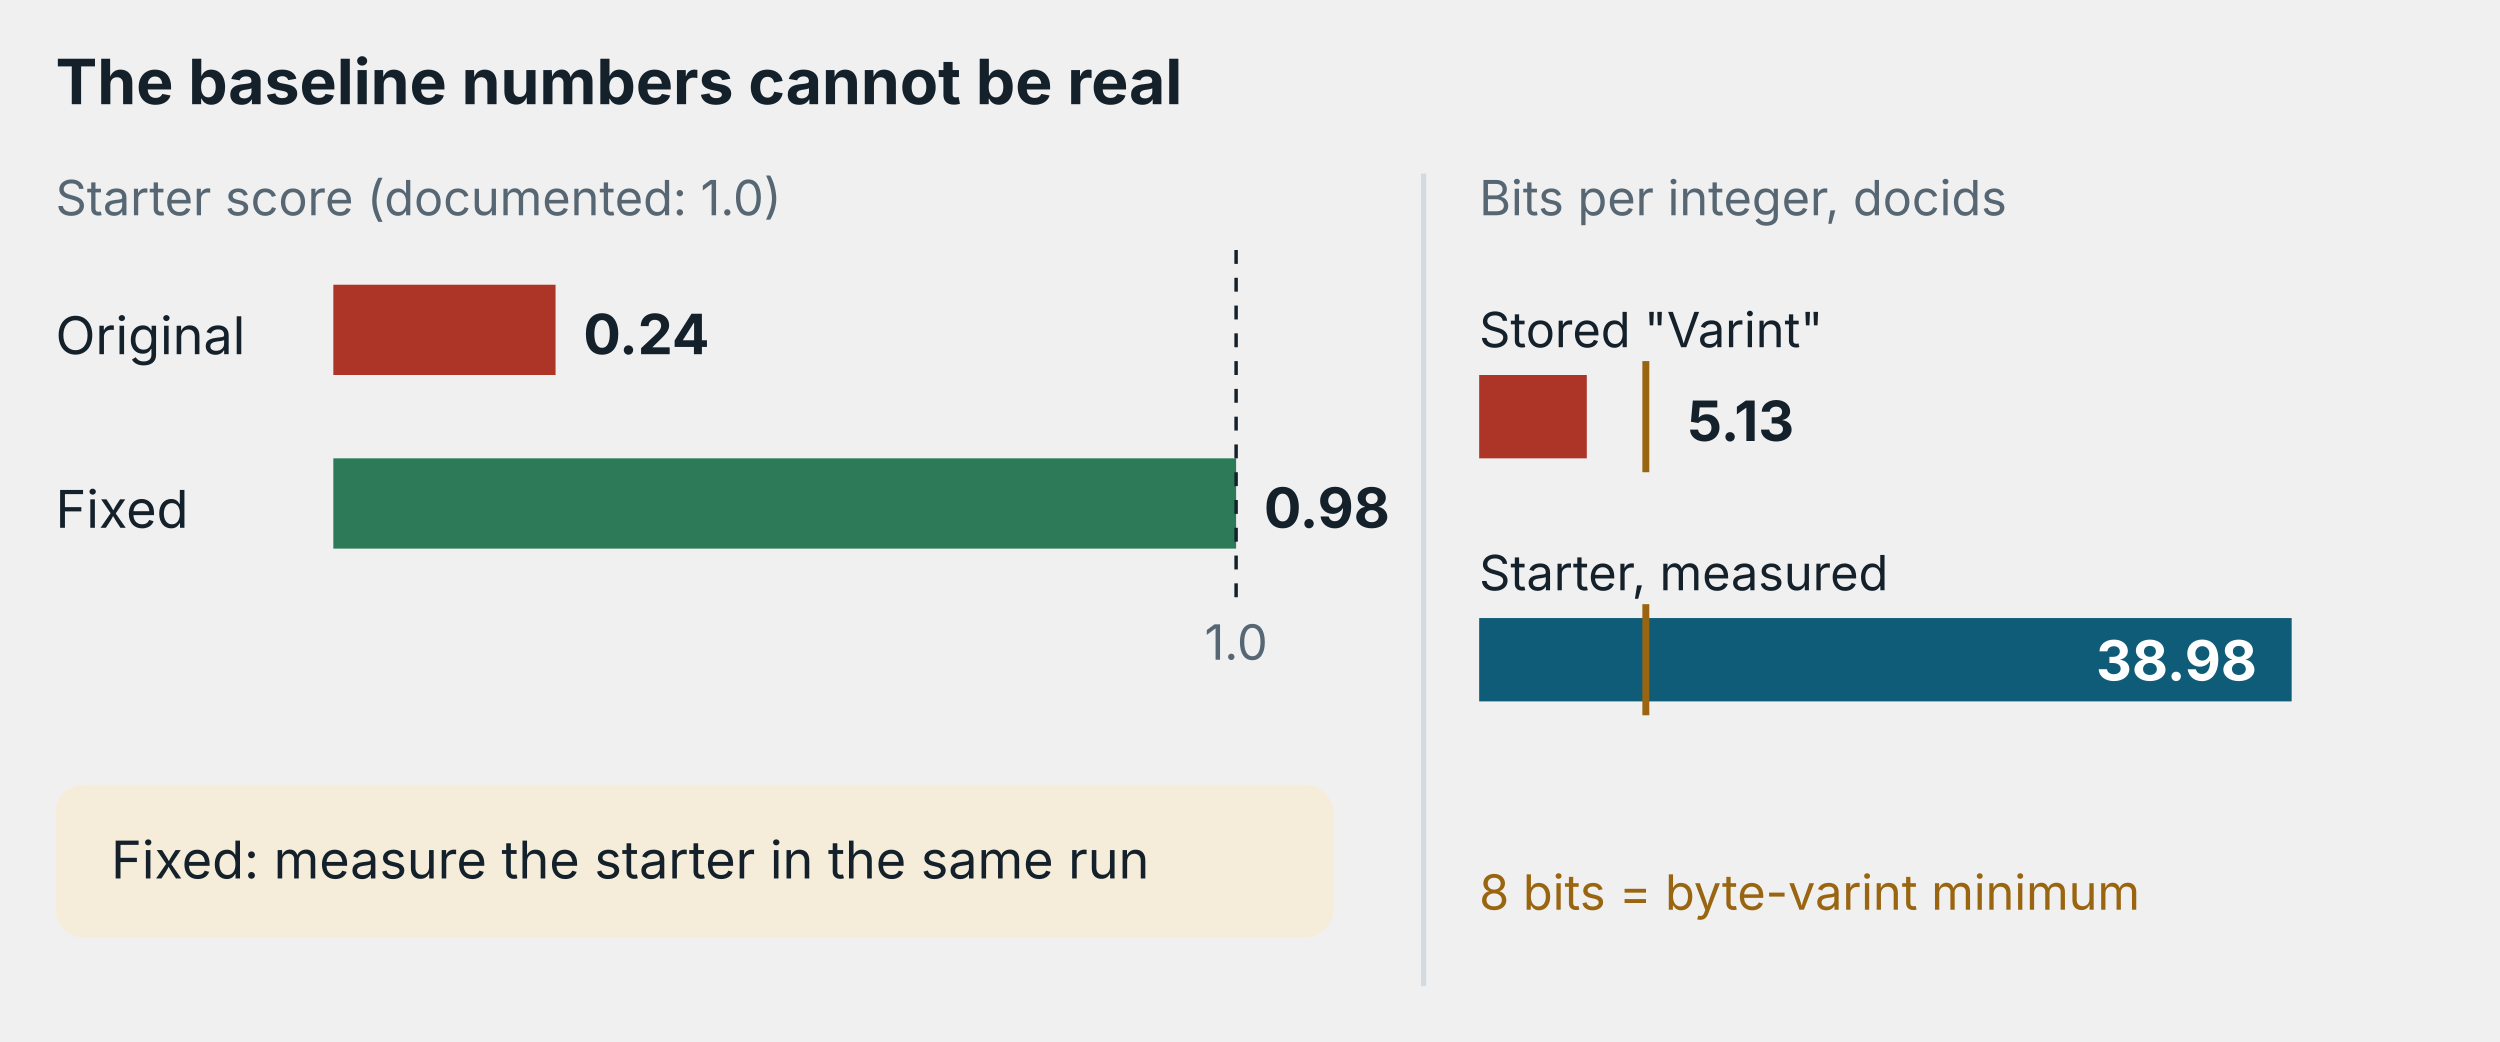
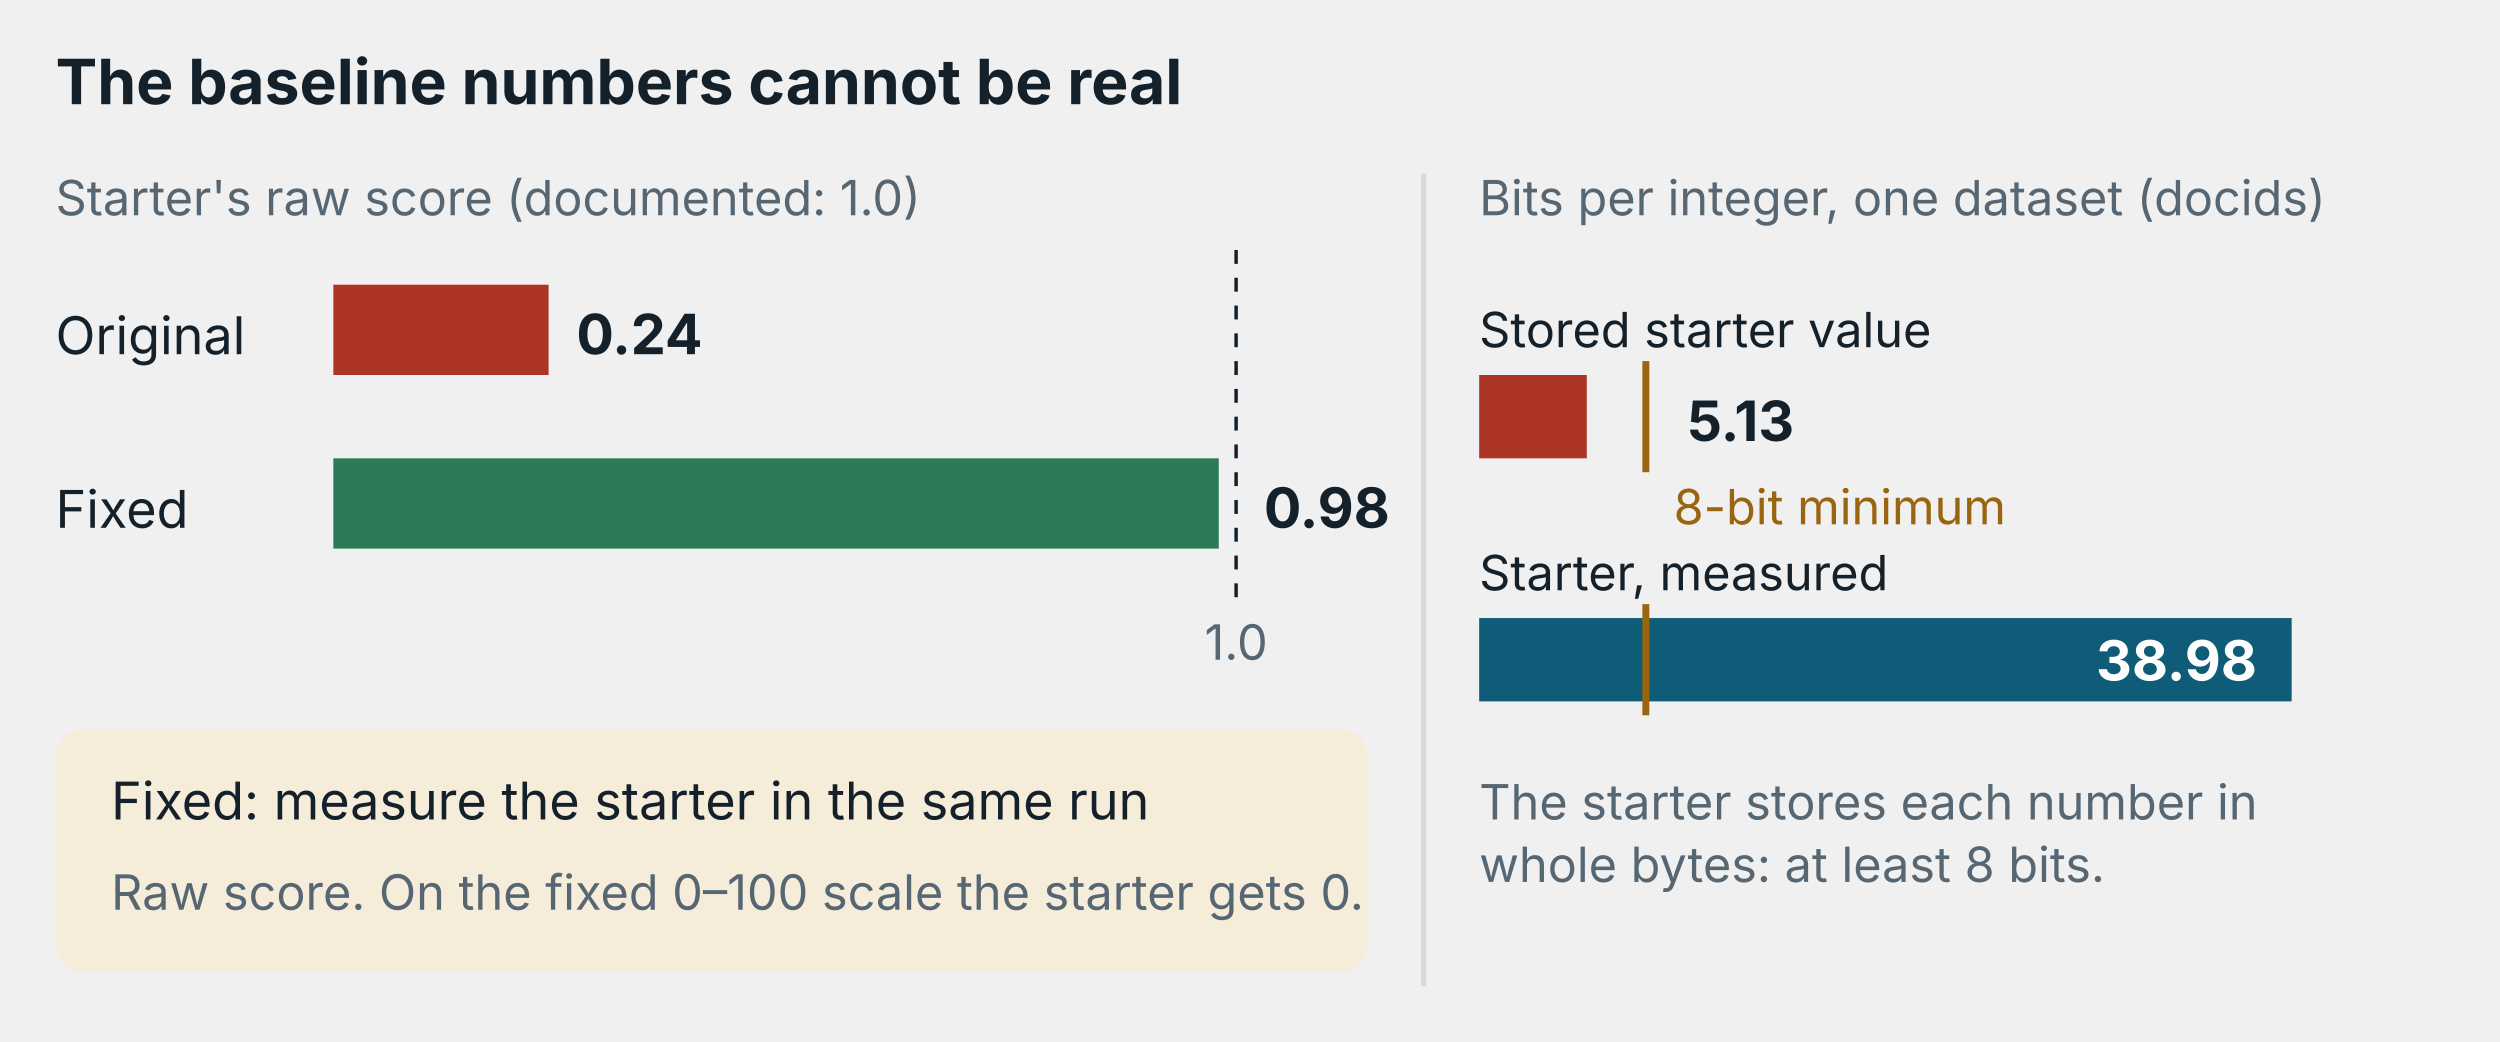
<svg xmlns="http://www.w3.org/2000/svg" viewBox="0 0 720 300" role="img">
  <style>
  .ink{fill:#14212b} .muted{fill:#566773} .rule{stroke:#d3dbe0} .bg{fill:#ffffff}
  .good{fill:#2c7a57} .bad{fill:#ad3528} .warn{fill:#9a6510} .acc{fill:#0f5c78}
  .goodS{stroke:#2c7a57} .badS{stroke:#ad3528} .accS{stroke:#0f5c78} .warnS{stroke:#9a6510} .inkS{stroke:#14212b}
  .goodBg{fill:#e4f2ea} .badBg{fill:#f6e2df} .warnBg{fill:#f6ecda} .accBg{fill:#e3eff4}
  text{font-family:"IBM Plex Sans",system-ui,-apple-system,"Segoe UI",sans-serif}
  @media (prefers-color-scheme: dark){
    .ink{fill:#e2e9ed} .muted{fill:#95a6b1} .rule{stroke:#2a3843} .bg{fill:#152029}
    .good{fill:#6cc79a} .bad{fill:#f08a7c} .warn{fill:#e0a64a} .acc{fill:#6cb6d3}
    .goodS{stroke:#6cc79a} .badS{stroke:#f08a7c} .accS{stroke:#6cb6d3} .warnS{stroke:#e0a64a} .inkS{stroke:#e2e9ed}
    .goodBg{fill:#15302a} .badBg{fill:#3a1f1c} .warnBg{fill:#352a16} .accBg{fill:#16303c}
  }
</style>
  <text x="16" y="30" font-size="18" font-weight="700" class="ink">The baseline numbers cannot be real</text>
-   <text x="16" y="62" font-size="14" class="muted">Starter score (documented: 1.0)</text>
+   <text x="16" y="62" font-size="14" class="muted">Starter's raw score (documented: 1.0)</text>
  <text x="16" y="102" font-size="15" class="ink">Original</text>
-   <rect x="96" y="82" width="64" height="26" class="bad" />
-   <text x="168" y="102" font-size="16" font-weight="700" class="ink">0.24</text>
+   <rect x="96" y="82" width="62" height="26" class="bad" />
+   <text x="166" y="102" font-size="16" font-weight="700" class="ink">0.24</text>
  <text x="16" y="152" font-size="15" class="ink">Fixed</text>
-   <rect x="96" y="132" width="260" height="26" class="good" />
+   <rect x="96" y="132" width="255" height="26" class="good" />
  <text x="364" y="152" font-size="16" font-weight="700" class="ink">0.98</text>
  <line x1="356" y1="72" x2="356" y2="172" class="inkS" stroke-width="1" stroke-dasharray="4 4" />
  <text x="356" y="190" font-size="14" text-anchor="middle" class="muted">1.0</text>
  <line x1="410" y1="50" x2="410" y2="284" class="rule" stroke-width="1.5" />
-   <text x="426" y="62" font-size="14" class="muted">Bits per integer, docids</text>
-   <text x="426" y="100" font-size="14" class="ink">Stored "Varint"</text>
+   <text x="426" y="62" font-size="14" class="muted">Bits per integer, one dataset (docids)</text>
+   <text x="426" y="100" font-size="14" class="ink">Stored starter value</text>
  <rect x="426" y="108" width="31" height="24" class="bad" />
  <text x="486" y="127" font-size="16" font-weight="700" class="ink">5.13</text>
  <text x="426" y="170" font-size="14" class="ink">Starter, measured</text>
  <rect x="426" y="178" width="234" height="24" class="acc" />
  <text x="650" y="196" font-size="16" font-weight="700" text-anchor="end" class="bg">38.98</text>
  <line x1="474" y1="104" x2="474" y2="136" class="warnS" stroke-width="2" />
  <line x1="474" y1="174" x2="474" y2="206" class="warnS" stroke-width="2" />
-   <text x="426" y="262" font-size="14" class="warn">8 bits = byte-varint minimum</text>
-   <rect x="16" y="226" width="368" height="44" rx="8" class="warnBg" />
-   <text x="32" y="253" font-size="15" class="ink">Fixed: measure the starter in the same run</text>
+   <text x="482" y="151" font-size="14" class="warn">8-bit minimum</text>
+   <text x="426" y="236" font-size="14" class="muted">The starter stores each number in</text>
+   <text x="426" y="254" font-size="14" class="muted">whole bytes: at least 8 bits.</text>
+   <rect x="16" y="210" width="378" height="70" rx="8" class="warnBg" />
+   <text x="32" y="236" font-size="15" class="ink">Fixed: measure the starter in the same run</text>
+   <text x="32" y="262" font-size="14" class="muted">Raw score. On the fixed 0–100 scale the starter gets 0.</text>
</svg>
